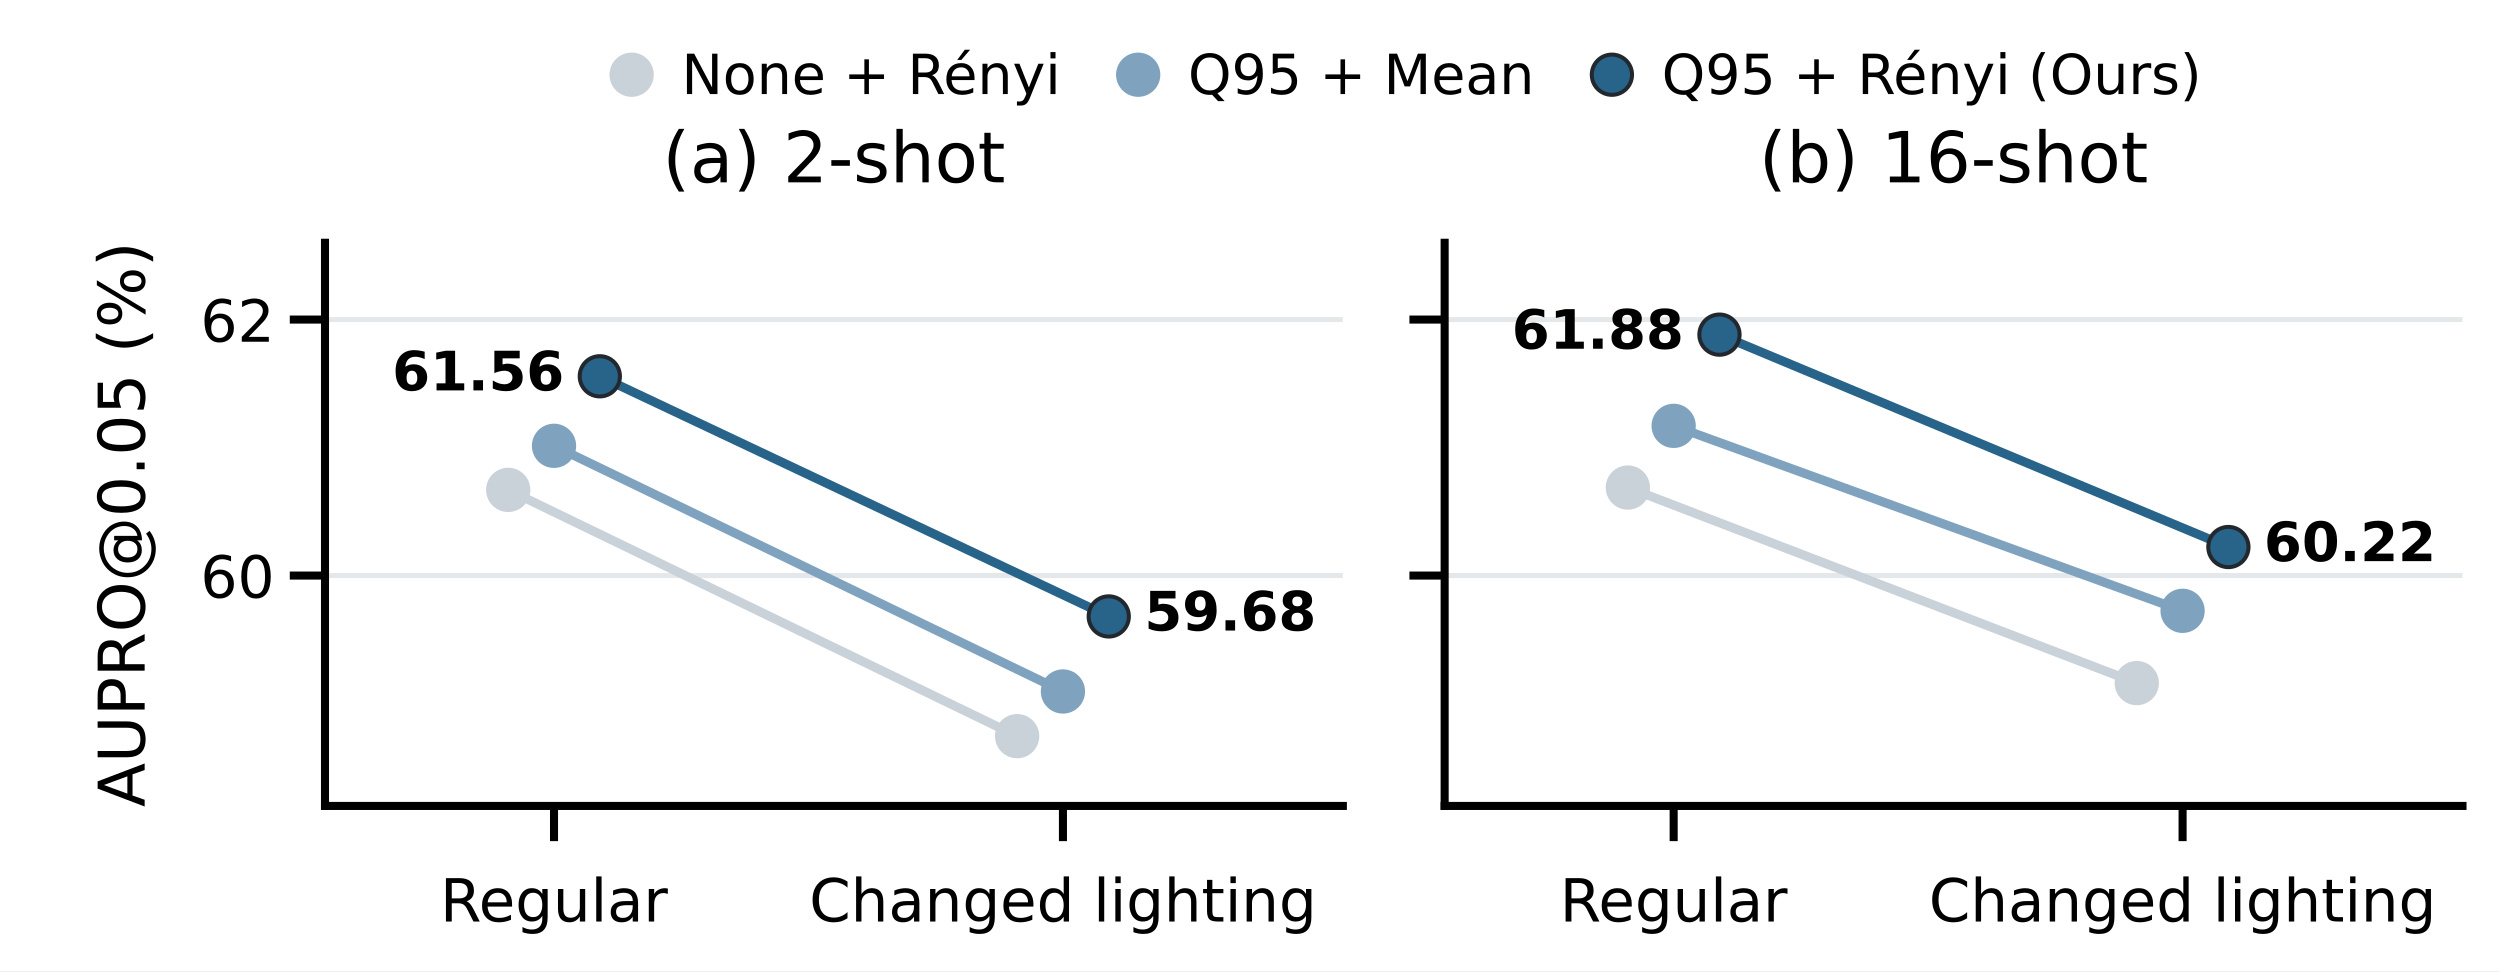
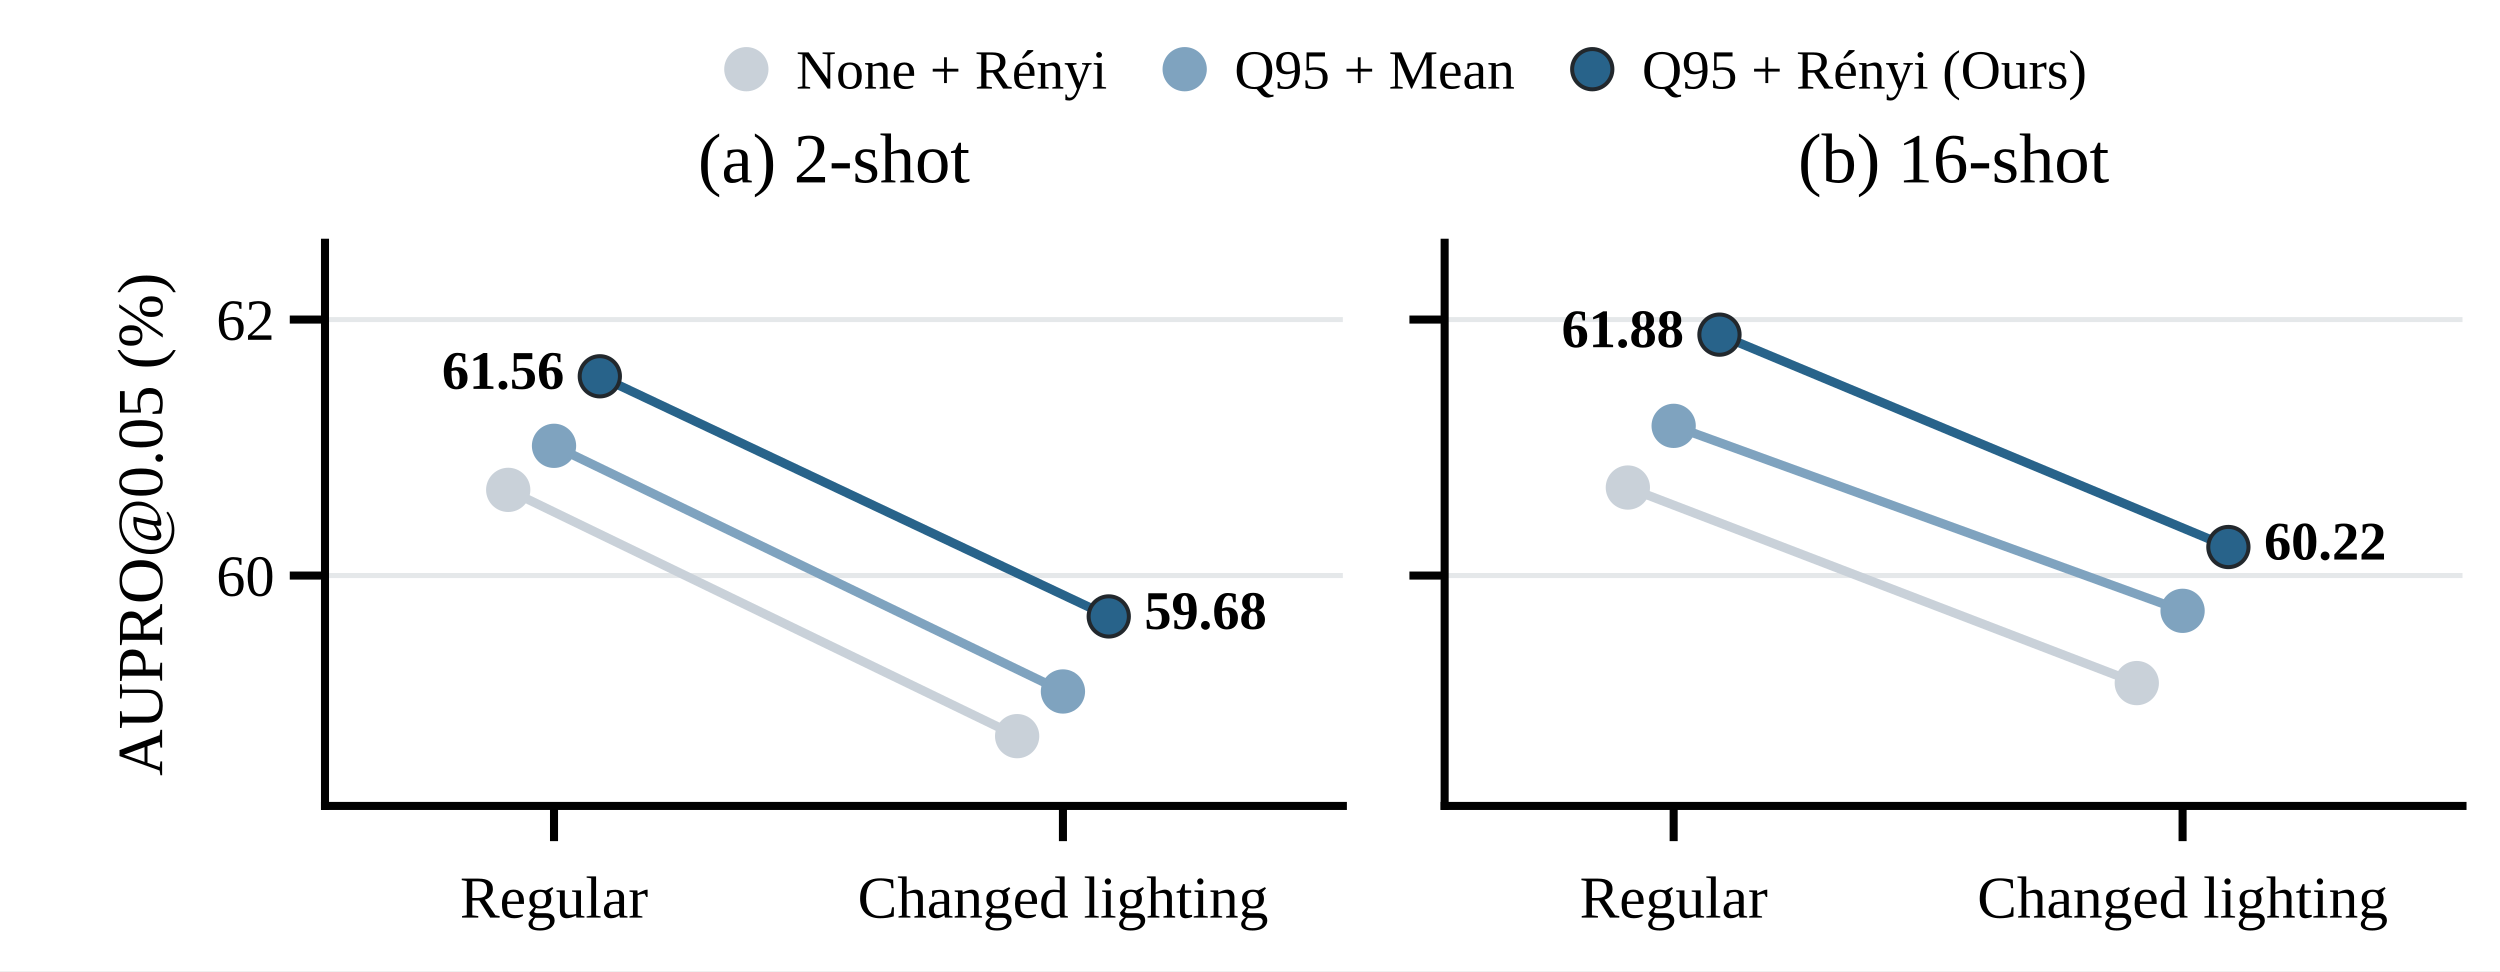
<svg xmlns="http://www.w3.org/2000/svg" xmlns:xlink="http://www.w3.org/1999/xlink" width="248.4pt" height="96.48pt" viewBox="0 0 248.4 96.48" version="1.1">
  <defs>
    <style type="text/css">*{stroke-linejoin: round; stroke-linecap: butt}</style>
  </defs>
  <g id="figure_1">
    <g id="patch_1">
      <path d="M 0 96.48  L 248.4 96.48  L 248.4 0  L 0 0  z " style="fill: #ffffff" />
    </g>
    <g id="axes_1">
      <g id="patch_2">
        <path d="M 32.292 80.078  L 133.426 80.078  L 133.426 24.12  L 32.292 24.12  z " style="fill: #ffffff" />
      </g>
      <g id="matplotlib.axis_1">
        <g id="xtick_1">
          <g id="line2d_1">
            <defs>
-               <path id="mf62b54a052" d="M 0 0  L 0 3.5  " style="stroke: #000000; stroke-width: 0.8" />
+               <path id="m70c95ae4e7" d="M 0 0  L 0 3.5  " style="stroke: #000000; stroke-width: 0.8" />
            </defs>
            <g>
-               <use xlink:href="#mf62b54a052" x="55.047" y="80.078" style="stroke: #000000; stroke-width: 0.8" />
+               <use xlink:href="#m70c95ae4e7" x="55.047" y="80.078" style="stroke: #000000; stroke-width: 0.8" />
            </g>
          </g>
          <g id="text_1">
-             <text style="font-size: 5.9px; font-family: 'DejaVu Sans'; text-anchor: middle" x="55.047" y="91.561" transform="rotate(-0 55.04721 91.56148)">Regular</text>
+             <text style="font-size: 5.9px; font-family: 'Times New Roman'; text-anchor: middle" x="55.047" y="91.175" transform="rotate(-0 55.04721 91.17521)">Regular</text>
          </g>
        </g>
        <g id="xtick_2">
          <g id="line2d_2">
            <g>
-               <use xlink:href="#mf62b54a052" x="105.614" y="80.078" style="stroke: #000000; stroke-width: 0.8" />
+               <use xlink:href="#m70c95ae4e7" x="105.614" y="80.078" style="stroke: #000000; stroke-width: 0.8" />
            </g>
          </g>
          <g id="text_2">
-             <text style="font-size: 5.9px; font-family: 'DejaVu Sans'; text-anchor: middle" x="105.614" y="91.561" transform="rotate(-0 105.6144 91.56148)">Changed lighting</text>
+             <text style="font-size: 5.9px; font-family: 'Times New Roman'; text-anchor: middle" x="105.614" y="91.175" transform="rotate(-0 105.6144 91.17521)">Changed lighting</text>
          </g>
        </g>
      </g>
      <g id="matplotlib.axis_2">
        <g id="ytick_1">
          <g id="line2d_3">
-             <path d="M 32.292 57.186  L 133.426 57.186  " clip-path="url(#pf36df724dd)" style="fill: none; stroke: #e5e8ea; stroke-width: 0.5; stroke-linecap: square" />
+             <path d="M 32.292 57.186  L 133.426 57.186  " clip-path="url(#p3bc14f859d)" style="fill: none; stroke: #e5e8ea; stroke-width: 0.5; stroke-linecap: square" />
          </g>
          <g id="line2d_4">
            <defs>
-               <path id="m3eb883d0ab" d="M 0 0  L -3.5 0  " style="stroke: #000000; stroke-width: 0.8" />
+               <path id="m04a62aea66" d="M 0 0  L -3.5 0  " style="stroke: #000000; stroke-width: 0.8" />
            </defs>
            <g>
-               <use xlink:href="#m3eb883d0ab" x="32.292" y="57.186" style="stroke: #000000; stroke-width: 0.8" />
+               <use xlink:href="#m04a62aea66" x="32.292" y="57.186" style="stroke: #000000; stroke-width: 0.8" />
            </g>
          </g>
          <g id="text_3">
-             <text style="font-size: 5.8px; font-family: 'DejaVu Sans'; text-anchor: end" x="27.292" y="59.39" transform="rotate(-0 27.292 59.38965)">60</text>
+             <text style="font-size: 5.8px; font-family: 'Times New Roman'; text-anchor: end" x="27.292" y="59.197" transform="rotate(-0 27.292 59.19707)">60</text>
          </g>
        </g>
        <g id="ytick_2">
          <g id="line2d_5">
-             <path d="M 32.292 31.751  L 133.426 31.751  " clip-path="url(#pf36df724dd)" style="fill: none; stroke: #e5e8ea; stroke-width: 0.5; stroke-linecap: square" />
+             <path d="M 32.292 31.751  L 133.426 31.751  " clip-path="url(#p3bc14f859d)" style="fill: none; stroke: #e5e8ea; stroke-width: 0.5; stroke-linecap: square" />
          </g>
          <g id="line2d_6">
            <g>
-               <use xlink:href="#m3eb883d0ab" x="32.292" y="31.751" style="stroke: #000000; stroke-width: 0.8" />
+               <use xlink:href="#m04a62aea66" x="32.292" y="31.751" style="stroke: #000000; stroke-width: 0.8" />
            </g>
          </g>
          <g id="text_4">
-             <text style="font-size: 5.8px; font-family: 'DejaVu Sans'; text-anchor: end" x="27.292" y="33.954" transform="rotate(-0 27.292 33.95401)">62</text>
+             <text style="font-size: 5.8px; font-family: 'Times New Roman'; text-anchor: end" x="27.292" y="33.761" transform="rotate(-0 27.292 33.76143)">62</text>
          </g>
        </g>
        <g id="text_5">
-           <text style="font-size: 6.4px; font-family: 'DejaVu Sans'; text-anchor: middle" x="14.374" y="52.099" transform="rotate(-90 14.374 52.0992)">AUPRO@0.05 (%)</text>
+           <text style="font-size: 6.4px; font-family: 'Times New Roman'; text-anchor: middle" x="16.111" y="52.099" transform="rotate(-90 16.11075 52.0992)">AUPRO@0.05 (%)</text>
        </g>
      </g>
      <g id="line2d_7">
-         <path d="M 50.496 48.674  L 101.063 73.144  " clip-path="url(#pf36df724dd)" style="fill: none; stroke: #c9d1d9; stroke-width: 0.9; stroke-linecap: square" />
+         <path d="M 50.496 48.674  L 101.063 73.144  " clip-path="url(#p3bc14f859d)" style="fill: none; stroke: #c9d1d9; stroke-width: 0.9; stroke-linecap: square" />
      </g>
      <g id="line2d_8">
-         <path d="M 55.047 44.297  L 105.614 68.705  " clip-path="url(#pf36df724dd)" style="fill: none; stroke: #7fa3bf; stroke-width: 0.9; stroke-linecap: square" />
+         <path d="M 55.047 44.297  L 105.614 68.705  " clip-path="url(#p3bc14f859d)" style="fill: none; stroke: #7fa3bf; stroke-width: 0.9; stroke-linecap: square" />
      </g>
      <g id="line2d_9">
-         <path d="M 59.598 37.389  L 110.165 61.249  " clip-path="url(#pf36df724dd)" style="fill: none; stroke: #28638a; stroke-width: 0.9; stroke-linecap: square" />
+         <path d="M 59.598 37.389  L 110.165 61.249  " clip-path="url(#p3bc14f859d)" style="fill: none; stroke: #28638a; stroke-width: 0.9; stroke-linecap: square" />
      </g>
      <g id="patch_3">
        <path d="M 32.292 80.078  L 32.292 24.12  " style="fill: none; stroke: #000000; stroke-width: 0.8; stroke-linejoin: miter; stroke-linecap: square" />
      </g>
      <g id="patch_4">
        <path d="M 32.292 80.078  L 133.426 80.078  " style="fill: none; stroke: #000000; stroke-width: 0.8; stroke-linejoin: miter; stroke-linecap: square" />
      </g>
      <g id="line2d_10">
        <defs>
-           <path id="m326a64dd5c" d="M 0 2  C 0.53 2 1.039 1.789 1.414 1.414  C 1.789 1.039 2 0.53 2 0  C 2 -0.53 1.789 -1.039 1.414 -1.414  C 1.039 -1.789 0.53 -2 0 -2  C -0.53 -2 -1.039 -1.789 -1.414 -1.414  C -1.789 -1.039 -2 -0.53 -2 0  C -2 0.53 -1.789 1.039 -1.414 1.414  C -1.039 1.789 -0.53 2 0 2  z " style="stroke: #c9d1d9; stroke-width: 0.4" />
+           <path id="ma02aa299a0" d="M 0 2  C 0.53 2 1.039 1.789 1.414 1.414  C 1.789 1.039 2 0.53 2 0  C 2 -0.53 1.789 -1.039 1.414 -1.414  C 1.039 -1.789 0.53 -2 0 -2  C -0.53 -2 -1.039 -1.789 -1.414 -1.414  C -1.789 -1.039 -2 -0.53 -2 0  C -2 0.53 -1.789 1.039 -1.414 1.414  C -1.039 1.789 -0.53 2 0 2  z " style="stroke: #c9d1d9; stroke-width: 0.4" />
        </defs>
-         <g clip-path="url(#pf36df724dd)">
-           <use xlink:href="#m326a64dd5c" x="50.496" y="48.674" style="fill: #c9d1d9; stroke: #c9d1d9; stroke-width: 0.4" />
-           <use xlink:href="#m326a64dd5c" x="101.063" y="73.144" style="fill: #c9d1d9; stroke: #c9d1d9; stroke-width: 0.4" />
+         <g clip-path="url(#p3bc14f859d)">
+           <use xlink:href="#ma02aa299a0" x="50.496" y="48.674" style="fill: #c9d1d9; stroke: #c9d1d9; stroke-width: 0.4" />
+           <use xlink:href="#ma02aa299a0" x="101.063" y="73.144" style="fill: #c9d1d9; stroke: #c9d1d9; stroke-width: 0.4" />
        </g>
      </g>
      <g id="line2d_11">
        <defs>
-           <path id="m0f6721ee16" d="M 0 2  C 0.53 2 1.039 1.789 1.414 1.414  C 1.789 1.039 2 0.53 2 0  C 2 -0.53 1.789 -1.039 1.414 -1.414  C 1.039 -1.789 0.53 -2 0 -2  C -0.53 -2 -1.039 -1.789 -1.414 -1.414  C -1.789 -1.039 -2 -0.53 -2 0  C -2 0.53 -1.789 1.039 -1.414 1.414  C -1.039 1.789 -0.53 2 0 2  z " style="stroke: #7fa3bf; stroke-width: 0.4" />
+           <path id="mf4134e6361" d="M 0 2  C 0.53 2 1.039 1.789 1.414 1.414  C 1.789 1.039 2 0.53 2 0  C 2 -0.53 1.789 -1.039 1.414 -1.414  C 1.039 -1.789 0.53 -2 0 -2  C -0.53 -2 -1.039 -1.789 -1.414 -1.414  C -1.789 -1.039 -2 -0.53 -2 0  C -2 0.53 -1.789 1.039 -1.414 1.414  C -1.039 1.789 -0.53 2 0 2  z " style="stroke: #7fa3bf; stroke-width: 0.4" />
        </defs>
-         <g clip-path="url(#pf36df724dd)">
-           <use xlink:href="#m0f6721ee16" x="55.047" y="44.297" style="fill: #7fa3bf; stroke: #7fa3bf; stroke-width: 0.4" />
-           <use xlink:href="#m0f6721ee16" x="105.614" y="68.705" style="fill: #7fa3bf; stroke: #7fa3bf; stroke-width: 0.4" />
+         <g clip-path="url(#p3bc14f859d)">
+           <use xlink:href="#mf4134e6361" x="55.047" y="44.297" style="fill: #7fa3bf; stroke: #7fa3bf; stroke-width: 0.4" />
+           <use xlink:href="#mf4134e6361" x="105.614" y="68.705" style="fill: #7fa3bf; stroke: #7fa3bf; stroke-width: 0.4" />
        </g>
      </g>
      <g id="line2d_12">
        <defs>
-           <path id="m93ffd035b8" d="M 0 2  C 0.53 2 1.039 1.789 1.414 1.414  C 1.789 1.039 2 0.53 2 0  C 2 -0.53 1.789 -1.039 1.414 -1.414  C 1.039 -1.789 0.53 -2 0 -2  C -0.53 -2 -1.039 -1.789 -1.414 -1.414  C -1.789 -1.039 -2 -0.53 -2 0  C -2 0.53 -1.789 1.039 -1.414 1.414  C -1.039 1.789 -0.53 2 0 2  z " style="stroke: #22282d; stroke-width: 0.4" />
+           <path id="m7b8d15f2d0" d="M 0 2  C 0.53 2 1.039 1.789 1.414 1.414  C 1.789 1.039 2 0.53 2 0  C 2 -0.53 1.789 -1.039 1.414 -1.414  C 1.039 -1.789 0.53 -2 0 -2  C -0.53 -2 -1.039 -1.789 -1.414 -1.414  C -1.789 -1.039 -2 -0.53 -2 0  C -2 0.53 -1.789 1.039 -1.414 1.414  C -1.039 1.789 -0.53 2 0 2  z " style="stroke: #22282d; stroke-width: 0.4" />
        </defs>
-         <g clip-path="url(#pf36df724dd)">
-           <use xlink:href="#m93ffd035b8" x="59.598" y="37.389" style="fill: #28638a; stroke: #22282d; stroke-width: 0.4" />
-           <use xlink:href="#m93ffd035b8" x="110.165" y="61.249" style="fill: #28638a; stroke: #22282d; stroke-width: 0.4" />
+         <g clip-path="url(#p3bc14f859d)">
+           <use xlink:href="#m7b8d15f2d0" x="59.598" y="37.389" style="fill: #28638a; stroke: #22282d; stroke-width: 0.4" />
+           <use xlink:href="#m7b8d15f2d0" x="110.165" y="61.249" style="fill: #28638a; stroke: #22282d; stroke-width: 0.4" />
        </g>
      </g>
      <g id="text_6">
-         <text style="font-weight: 700; font-size: 5.4px; font-family: 'DejaVu Sans'; text-anchor: end" x="56.059" y="38.791" transform="rotate(-0 56.05856 38.79142)">61.56</text>
+         <text style="font-weight: 700; font-size: 5.4px; font-family: 'Times New Roman'; text-anchor: end" x="56.059" y="38.635" transform="rotate(-0 56.05856 38.63454)">61.56</text>
      </g>
      <g id="text_7">
-         <text style="font-weight: 700; font-size: 5.4px; font-family: 'DejaVu Sans'; text-anchor: start" x="113.705" y="62.651" transform="rotate(-0 113.7051 62.65145)">59.68</text>
+         <text style="font-weight: 700; font-size: 5.4px; font-family: 'Times New Roman'; text-anchor: start" x="113.705" y="62.495" transform="rotate(-0 113.7051 62.49456)">59.68</text>
      </g>
      <g id="text_8">
-         <text style="font-size: 7px; font-family: 'DejaVu Sans'; text-anchor: middle" x="82.859" y="18.12" transform="rotate(-0 82.85914 18.12)">(a) 2-shot</text>
+         <text style="font-size: 7px; font-family: 'Times New Roman'; text-anchor: middle" x="82.859" y="18.12" transform="rotate(-0 82.85914 18.12)">(a) 2-shot</text>
      </g>
    </g>
    <g id="axes_2">
      <g id="patch_5">
        <path d="M 143.54 80.078  L 244.674 80.078  L 244.674 24.12  L 143.54 24.12  z " style="fill: #ffffff" />
      </g>
      <g id="matplotlib.axis_3">
        <g id="xtick_3">
          <g id="line2d_13">
            <g>
-               <use xlink:href="#mf62b54a052" x="166.295" y="80.078" style="stroke: #000000; stroke-width: 0.8" />
+               <use xlink:href="#m70c95ae4e7" x="166.295" y="80.078" style="stroke: #000000; stroke-width: 0.8" />
            </g>
          </g>
          <g id="text_9">
-             <text style="font-size: 5.9px; font-family: 'DejaVu Sans'; text-anchor: middle" x="166.295" y="91.561" transform="rotate(-0 166.2949 91.56148)">Regular</text>
+             <text style="font-size: 5.9px; font-family: 'Times New Roman'; text-anchor: middle" x="166.295" y="91.175" transform="rotate(-0 166.2949 91.17521)">Regular</text>
          </g>
        </g>
        <g id="xtick_4">
          <g id="line2d_14">
            <g>
-               <use xlink:href="#mf62b54a052" x="216.862" y="80.078" style="stroke: #000000; stroke-width: 0.8" />
+               <use xlink:href="#m70c95ae4e7" x="216.862" y="80.078" style="stroke: #000000; stroke-width: 0.8" />
            </g>
          </g>
          <g id="text_10">
-             <text style="font-size: 5.9px; font-family: 'DejaVu Sans'; text-anchor: middle" x="216.862" y="91.561" transform="rotate(-0 216.8621 91.56148)">Changed lighting</text>
+             <text style="font-size: 5.9px; font-family: 'Times New Roman'; text-anchor: middle" x="216.862" y="91.175" transform="rotate(-0 216.8621 91.17521)">Changed lighting</text>
          </g>
        </g>
      </g>
      <g id="matplotlib.axis_4">
        <g id="ytick_3">
          <g id="line2d_15">
-             <path d="M 143.54 57.186  L 244.674 57.186  " clip-path="url(#p0a0a2ed454)" style="fill: none; stroke: #e5e8ea; stroke-width: 0.5; stroke-linecap: square" />
+             <path d="M 143.54 57.186  L 244.674 57.186  " clip-path="url(#pd702971c76)" style="fill: none; stroke: #e5e8ea; stroke-width: 0.5; stroke-linecap: square" />
          </g>
          <g id="line2d_16">
            <g>
-               <use xlink:href="#m3eb883d0ab" x="143.54" y="57.186" style="stroke: #000000; stroke-width: 0.8" />
+               <use xlink:href="#m04a62aea66" x="143.54" y="57.186" style="stroke: #000000; stroke-width: 0.8" />
            </g>
          </g>
        </g>
        <g id="ytick_4">
          <g id="line2d_17">
-             <path d="M 143.54 31.751  L 244.674 31.751  " clip-path="url(#p0a0a2ed454)" style="fill: none; stroke: #e5e8ea; stroke-width: 0.5; stroke-linecap: square" />
+             <path d="M 143.54 31.751  L 244.674 31.751  " clip-path="url(#pd702971c76)" style="fill: none; stroke: #e5e8ea; stroke-width: 0.5; stroke-linecap: square" />
          </g>
          <g id="line2d_18">
            <g>
-               <use xlink:href="#m3eb883d0ab" x="143.54" y="31.751" style="stroke: #000000; stroke-width: 0.8" />
+               <use xlink:href="#m04a62aea66" x="143.54" y="31.751" style="stroke: #000000; stroke-width: 0.8" />
            </g>
          </g>
        </g>
      </g>
      <g id="line2d_19">
-         <path d="M 161.744 48.442  L 212.311 67.871  " clip-path="url(#p0a0a2ed454)" style="fill: none; stroke: #c9d1d9; stroke-width: 0.9; stroke-linecap: square" />
+         <path d="M 161.744 48.442  L 212.311 67.871  " clip-path="url(#pd702971c76)" style="fill: none; stroke: #c9d1d9; stroke-width: 0.9; stroke-linecap: square" />
      </g>
      <g id="line2d_20">
-         <path d="M 166.295 42.313  L 216.862 60.692  " clip-path="url(#p0a0a2ed454)" style="fill: none; stroke: #7fa3bf; stroke-width: 0.9; stroke-linecap: square" />
+         <path d="M 166.295 42.313  L 216.862 60.692  " clip-path="url(#pd702971c76)" style="fill: none; stroke: #7fa3bf; stroke-width: 0.9; stroke-linecap: square" />
      </g>
      <g id="line2d_21">
-         <path d="M 170.846 33.25  L 221.413 54.352  " clip-path="url(#p0a0a2ed454)" style="fill: none; stroke: #28638a; stroke-width: 0.9; stroke-linecap: square" />
+         <path d="M 170.846 33.25  L 221.413 54.352  " clip-path="url(#pd702971c76)" style="fill: none; stroke: #28638a; stroke-width: 0.9; stroke-linecap: square" />
      </g>
      <g id="patch_6">
        <path d="M 143.54 80.078  L 143.54 24.12  " style="fill: none; stroke: #000000; stroke-width: 0.8; stroke-linejoin: miter; stroke-linecap: square" />
      </g>
      <g id="patch_7">
        <path d="M 143.54 80.078  L 244.674 80.078  " style="fill: none; stroke: #000000; stroke-width: 0.8; stroke-linejoin: miter; stroke-linecap: square" />
      </g>
      <g id="line2d_22">
-         <g clip-path="url(#p0a0a2ed454)">
-           <use xlink:href="#m326a64dd5c" x="161.744" y="48.442" style="fill: #c9d1d9; stroke: #c9d1d9; stroke-width: 0.4" />
-           <use xlink:href="#m326a64dd5c" x="212.311" y="67.871" style="fill: #c9d1d9; stroke: #c9d1d9; stroke-width: 0.4" />
+         <g clip-path="url(#pd702971c76)">
+           <use xlink:href="#ma02aa299a0" x="161.744" y="48.442" style="fill: #c9d1d9; stroke: #c9d1d9; stroke-width: 0.4" />
+           <use xlink:href="#ma02aa299a0" x="212.311" y="67.871" style="fill: #c9d1d9; stroke: #c9d1d9; stroke-width: 0.4" />
        </g>
      </g>
      <g id="line2d_23">
-         <g clip-path="url(#p0a0a2ed454)">
-           <use xlink:href="#m0f6721ee16" x="166.295" y="42.313" style="fill: #7fa3bf; stroke: #7fa3bf; stroke-width: 0.4" />
-           <use xlink:href="#m0f6721ee16" x="216.862" y="60.692" style="fill: #7fa3bf; stroke: #7fa3bf; stroke-width: 0.4" />
+         <g clip-path="url(#pd702971c76)">
+           <use xlink:href="#mf4134e6361" x="166.295" y="42.313" style="fill: #7fa3bf; stroke: #7fa3bf; stroke-width: 0.4" />
+           <use xlink:href="#mf4134e6361" x="216.862" y="60.692" style="fill: #7fa3bf; stroke: #7fa3bf; stroke-width: 0.4" />
        </g>
      </g>
      <g id="line2d_24">
-         <g clip-path="url(#p0a0a2ed454)">
-           <use xlink:href="#m93ffd035b8" x="170.846" y="33.25" style="fill: #28638a; stroke: #22282d; stroke-width: 0.4" />
-           <use xlink:href="#m93ffd035b8" x="221.413" y="54.352" style="fill: #28638a; stroke: #22282d; stroke-width: 0.4" />
+         <g clip-path="url(#pd702971c76)">
+           <use xlink:href="#m7b8d15f2d0" x="170.846" y="33.25" style="fill: #28638a; stroke: #22282d; stroke-width: 0.4" />
+           <use xlink:href="#m7b8d15f2d0" x="221.413" y="54.352" style="fill: #28638a; stroke: #22282d; stroke-width: 0.4" />
        </g>
      </g>
      <g id="text_11">
-         <text style="font-weight: 700; font-size: 5.4px; font-family: 'DejaVu Sans'; text-anchor: end" x="167.306" y="34.653" transform="rotate(-0 167.3063 34.65273)">61.88</text>
+         <text style="font-weight: 700; font-size: 5.4px; font-family: 'Times New Roman'; text-anchor: end" x="167.306" y="34.496" transform="rotate(-0 167.3063 34.49585)">61.88</text>
      </g>
      <g id="text_12">
-         <text style="font-weight: 700; font-size: 5.4px; font-family: 'DejaVu Sans'; text-anchor: start" x="224.953" y="55.755" transform="rotate(-0 224.9528 55.75516)">60.22</text>
+         <text style="font-weight: 700; font-size: 5.4px; font-family: 'Times New Roman'; text-anchor: start" x="224.953" y="55.598" transform="rotate(-0 224.9528 55.59828)">60.22</text>
      </g>
      <g id="text_13">
-         <text style="font-size: 7px; font-family: 'DejaVu Sans'; text-anchor: middle" x="194.107" y="18.12" transform="rotate(-0 194.1069 18.12)">(b) 16-shot</text>
+         <text style="font-size: 7px; font-family: 'Times New Roman'; text-anchor: middle" x="194.107" y="18.12" transform="rotate(-0 194.1069 18.12)">(b) 16-shot</text>
      </g>
    </g>
    <g id="legend_1">
      <g id="line2d_25">
        <g>
-           <use xlink:href="#m326a64dd5c" x="62.757" y="7.424" style="fill: #c9d1d9; stroke: #c9d1d9; stroke-width: 0.4" />
+           <use xlink:href="#ma02aa299a0" x="74.157" y="6.875" style="fill: #c9d1d9; stroke: #c9d1d9; stroke-width: 0.4" />
        </g>
      </g>
      <g id="text_14">
-         <text style="font-size: 5.5px; font-family: 'DejaVu Sans'; text-anchor: start" x="67.707" y="9.349" transform="rotate(-0 67.70713 9.349141)">None + Rényi</text>
+         <text style="font-size: 5.5px; font-family: 'Times New Roman'; text-anchor: start" x="79.107" y="8.8" transform="rotate(-0 79.10716 8.8)">None + Rényi</text>
      </g>
      <g id="line2d_26">
        <g>
-           <use xlink:href="#m0f6721ee16" x="113.09" y="7.424" style="fill: #7fa3bf; stroke: #7fa3bf; stroke-width: 0.4" />
+           <use xlink:href="#mf4134e6361" x="117.71" y="6.875" style="fill: #7fa3bf; stroke: #7fa3bf; stroke-width: 0.4" />
        </g>
      </g>
      <g id="text_15">
-         <text style="font-size: 5.5px; font-family: 'DejaVu Sans'; text-anchor: start" x="118.04" y="9.349" transform="rotate(-0 118.0399 9.349141)">Q95 + Mean</text>
+         <text style="font-size: 5.5px; font-family: 'Times New Roman'; text-anchor: start" x="122.66" y="8.8" transform="rotate(-0 122.6603 8.8)">Q95 + Mean</text>
      </g>
      <g id="line2d_27">
        <g>
-           <use xlink:href="#m93ffd035b8" x="160.159" y="7.424" style="fill: #28638a; stroke: #22282d; stroke-width: 0.4" />
+           <use xlink:href="#m7b8d15f2d0" x="158.207" y="6.875" style="fill: #28638a; stroke: #22282d; stroke-width: 0.4" />
        </g>
      </g>
      <g id="text_16">
-         <text style="font-size: 5.5px; font-family: 'DejaVu Sans'; text-anchor: start" x="165.109" y="9.349" transform="rotate(-0 165.1087 9.349141)">Q95 + Rényi (Ours)</text>
+         <text style="font-size: 5.5px; font-family: 'Times New Roman'; text-anchor: start" x="163.157" y="8.8" transform="rotate(-0 163.1575 8.8)">Q95 + Rényi (Ours)</text>
      </g>
    </g>
  </g>
  <defs>
-     <clipPath id="pf36df724dd">
+     <clipPath id="p3bc14f859d">
      <rect x="32.292" y="24.12" width="101.134" height="55.958" />
    </clipPath>
-     <clipPath id="p0a0a2ed454">
+     <clipPath id="pd702971c76">
      <rect x="143.54" y="24.12" width="101.134" height="55.958" />
    </clipPath>
  </defs>
</svg>
